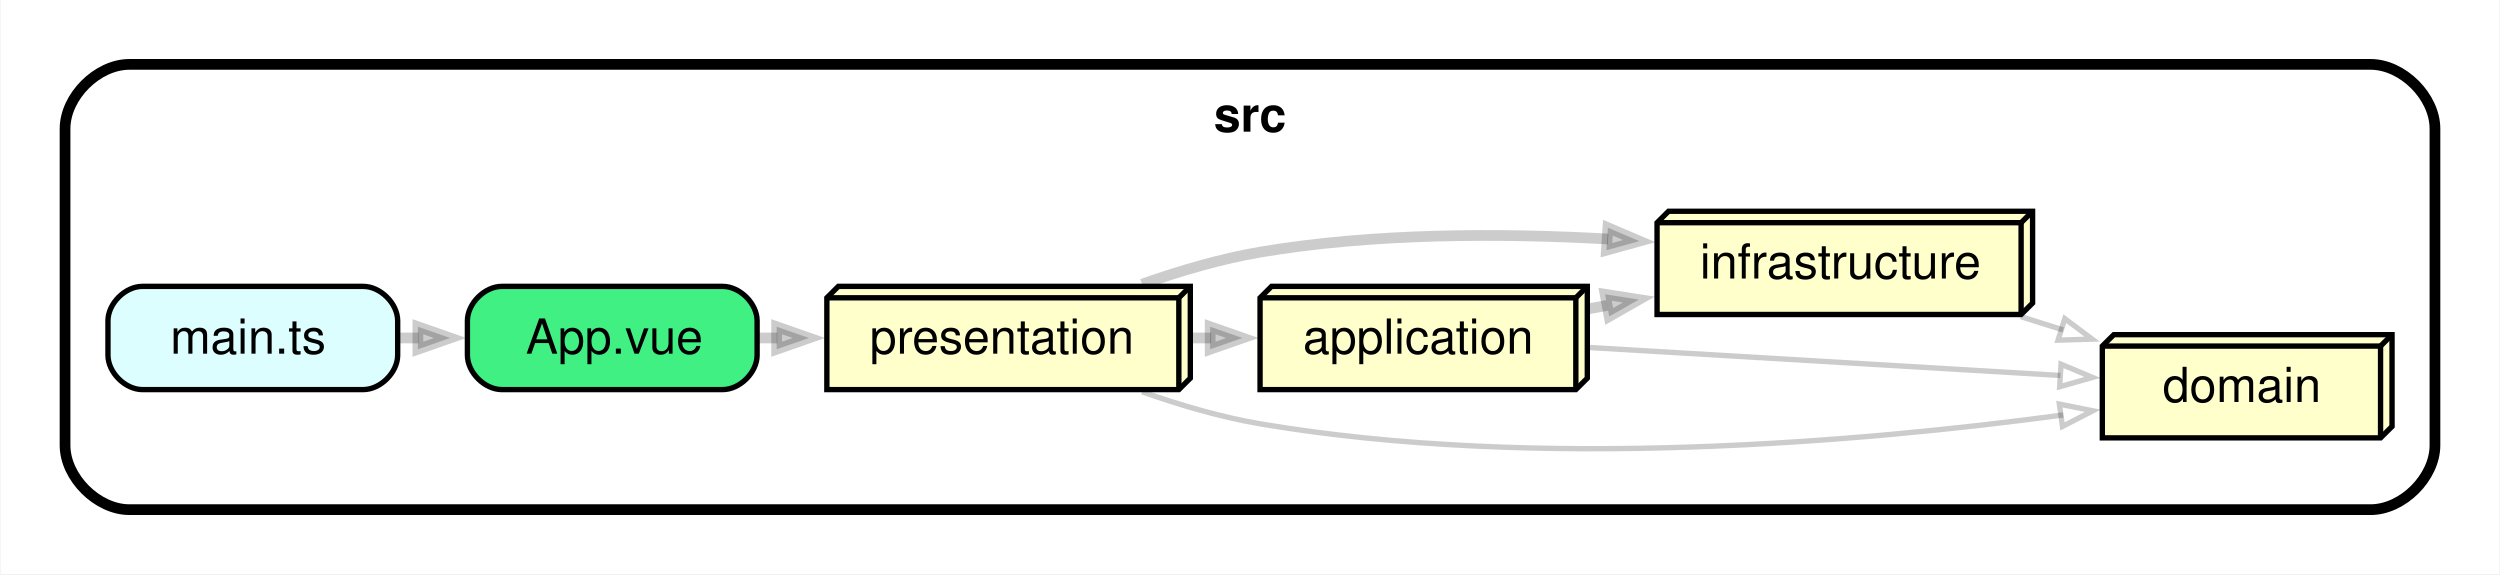
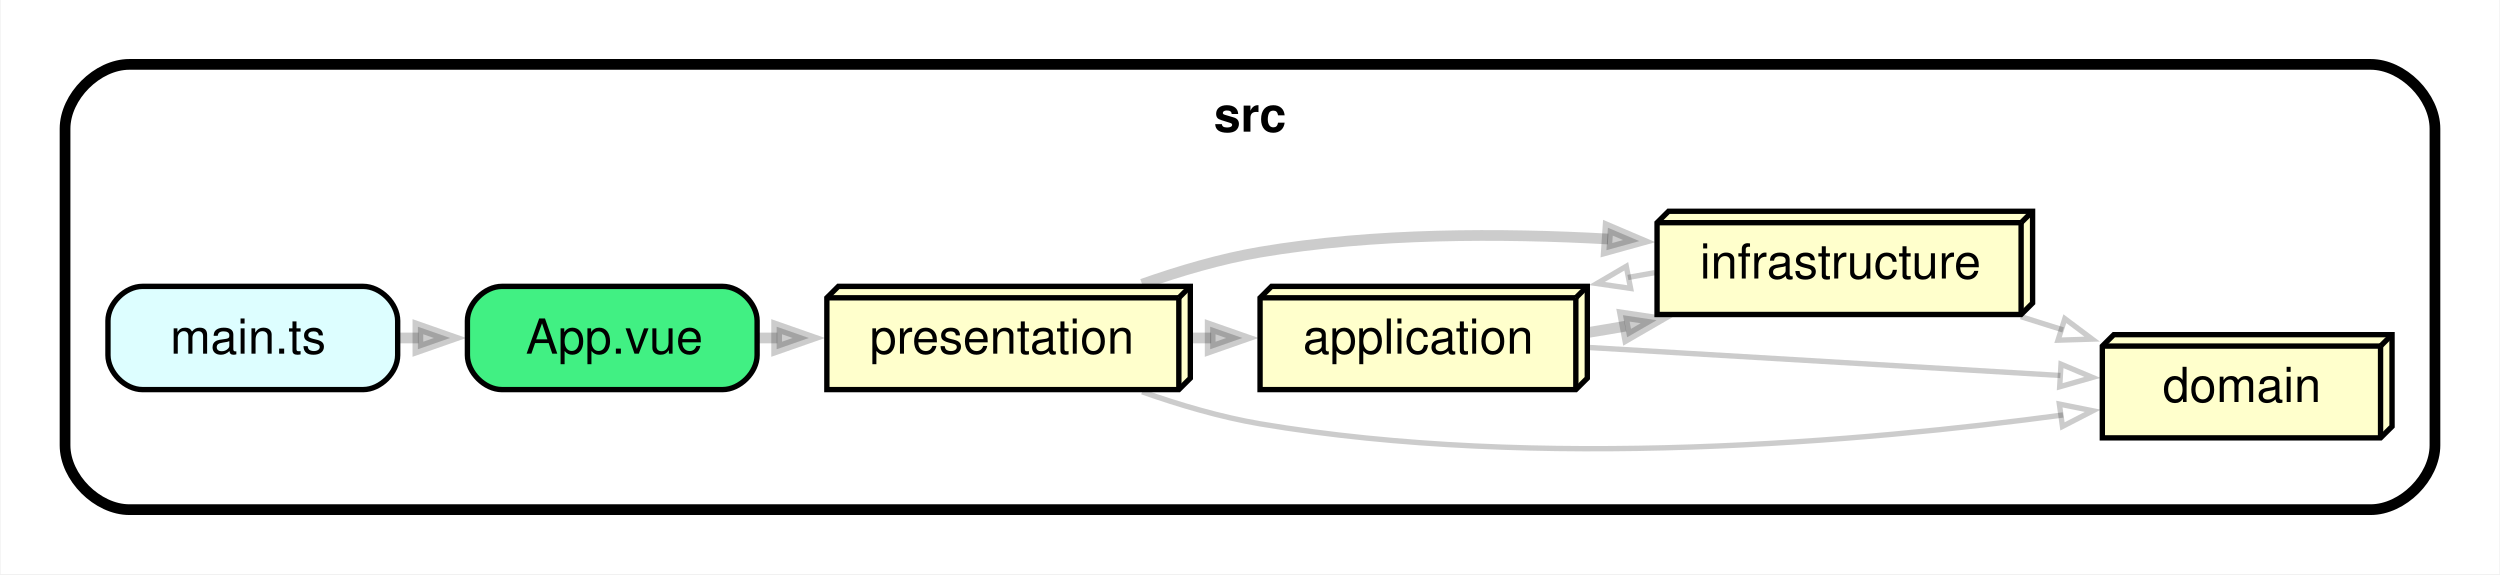
<svg xmlns="http://www.w3.org/2000/svg" xmlns:xlink="http://www.w3.org/1999/xlink" width="466pt" height="107pt" viewBox="0.00 0.00 465.75 107.00">
  <g id="graph0" class="graph" transform="scale(1 1) rotate(0) translate(4 103)">
    <polygon fill="white" stroke="none" points="-4,4 -4,-103 461.75,-103 461.75,4 -4,4" />
    <g id="clust1" class="cluster">
      <path fill="#ffffff" stroke="black" stroke-width="2" d="M20,-8C20,-8 437.75,-8 437.75,-8 443.75,-8 449.75,-14 449.75,-20 449.75,-20 449.75,-79 449.75,-79 449.75,-85 443.75,-91 437.75,-91 437.75,-91 20,-91 20,-91 14,-91 8,-85 8,-79 8,-79 8,-20 8,-20 8,-14 14,-8 20,-8" />
      <text text-anchor="middle" x="228.88" y="-78.45" font-family="Helvetica,sans-Serif" font-weight="bold" font-size="9.00">src</text>
    </g>
    <g id="node1" class="node">
      <g id="a_node1">
        <a xlink:href="src/App.vue" xlink:title="App.vue">
          <path fill="#41f083" stroke="black" d="M130.58,-49.62C130.58,-49.62 89.42,-49.62 89.42,-49.62 86.21,-49.62 83,-46.42 83,-43.21 83,-43.21 83,-36.79 83,-36.79 83,-33.58 86.21,-30.38 89.42,-30.38 89.42,-30.38 130.58,-30.38 130.58,-30.38 133.79,-30.38 137,-33.58 137,-36.79 137,-36.79 137,-43.21 137,-43.21 137,-46.42 133.79,-49.62 130.58,-49.62" />
          <text text-anchor="start" x="93.88" y="-37.08" font-family="Helvetica,sans-Serif" font-size="9.00">App.vue</text>
        </a>
      </g>
    </g>
    <g id="node2" class="node">
      <g id="a_node2">
        <a xlink:href="src/presentation" xlink:title="presentation">
          <polygon fill="#ffffcc" stroke="black" points="217.75,-49.62 152.14,-49.62 150,-47.49 150,-30.38 215.61,-30.38 217.75,-32.51 217.75,-49.62" />
          <polyline fill="none" stroke="black" points="215.61,-47.49 150,-47.49" />
          <polyline fill="none" stroke="black" points="215.61,-47.49 215.61,-30.38" />
          <polyline fill="none" stroke="black" points="215.61,-47.49 217.75,-49.62" />
          <text text-anchor="start" x="158" y="-37.08" font-family="Helvetica,sans-Serif" font-size="9.00">presentation</text>
        </a>
      </g>
    </g>
    <g id="edge1" class="edge">
      <path fill="none" stroke="#000000" stroke-width="2" stroke-opacity="0.2" d="M137.36,-40C138.48,-40 139.62,-40 140.77,-40" />
      <polygon fill="#000000" fill-opacity="0.2" stroke="#000000" stroke-width="2" stroke-opacity="0.2" points="140.64,-42.1 146.64,-40 140.64,-37.9 140.64,-42.1" />
    </g>
    <g id="node3" class="node">
      <g id="a_node3">
        <a xlink:href="src/application" xlink:title="application">
          <polygon fill="#ffffcc" stroke="black" points="291.75,-49.62 232.89,-49.62 230.75,-47.49 230.75,-30.38 289.61,-30.38 291.75,-32.51 291.75,-49.62" />
          <polyline fill="none" stroke="black" points="289.61,-47.49 230.75,-47.49" />
          <polyline fill="none" stroke="black" points="289.61,-47.49 289.61,-30.38" />
          <polyline fill="none" stroke="black" points="289.61,-47.49 291.75,-49.62" />
          <text text-anchor="start" x="238.75" y="-37.08" font-family="Helvetica,sans-Serif" font-size="9.00">application</text>
        </a>
      </g>
    </g>
-     <g id="edge6" class="edge">
+     <g id="edge7" class="edge">
      <path fill="none" stroke="#000000" stroke-width="2" stroke-opacity="0.2" d="M218.15,-40C219.31,-40 220.47,-40 221.63,-40" />
      <polygon fill="#000000" fill-opacity="0.2" stroke="#000000" stroke-width="2" stroke-opacity="0.2" points="221.45,-42.1 227.45,-40 221.45,-37.9 221.45,-42.1" />
    </g>
    <g id="node4" class="node">
      <g id="a_node4">
        <a xlink:href="src/domain" xlink:title="domain">
          <polygon fill="#ffffcc" stroke="black" points="441.75,-40.62 389.89,-40.62 387.75,-38.49 387.75,-21.38 439.61,-21.38 441.75,-23.51 441.75,-40.62" />
          <polyline fill="none" stroke="black" points="439.61,-38.49 387.75,-38.49" />
          <polyline fill="none" stroke="black" points="439.61,-38.49 439.61,-21.38" />
          <polyline fill="none" stroke="black" points="439.61,-38.49 441.75,-40.62" />
          <text text-anchor="start" x="399" y="-28.07" font-family="Helvetica,sans-Serif" font-size="9.00">domain</text>
        </a>
      </g>
    </g>
-     <g id="edge8" class="edge">
+     <g id="edge9" class="edge">
      <path fill="none" stroke="#000000" stroke-opacity="0.2" d="M208.76,-29.97C215.72,-27.52 223.43,-25.24 230.75,-24 282.47,-15.24 343.54,-20.68 380.43,-25.65" />
      <polygon fill="none" stroke="#000000" stroke-opacity="0.2" points="379.74,-27.68 385.97,-26.43 380.32,-23.52 379.74,-27.68" />
    </g>
    <g id="node5" class="node">
      <g id="a_node5">
        <a xlink:href="src/infrastructure" xlink:title="infrastructure">
          <polygon fill="#ffffcc" stroke="black" points="374.75,-63.62 306.89,-63.62 304.75,-61.49 304.75,-44.38 372.61,-44.38 374.75,-46.51 374.75,-63.62" />
          <polyline fill="none" stroke="black" points="372.61,-61.49 304.75,-61.49" />
          <polyline fill="none" stroke="black" points="372.61,-61.49 372.61,-44.38" />
          <polyline fill="none" stroke="black" points="372.61,-61.49 374.75,-63.62" />
          <text text-anchor="start" x="312.75" y="-51.08" font-family="Helvetica,sans-Serif" font-size="9.00">infrastructure</text>
        </a>
      </g>
    </g>
-     <g id="edge7" class="edge">
+     <g id="edge8" class="edge">
      <path fill="none" stroke="#000000" stroke-width="2" stroke-opacity="0.2" d="M208.76,-50.03C215.72,-52.48 223.43,-54.76 230.75,-56 251.92,-59.59 275.75,-59.56 295.63,-58.45" />
      <polygon fill="#000000" fill-opacity="0.2" stroke="#000000" stroke-width="2" stroke-opacity="0.2" points="295.59,-60.55 301.44,-58.06 295.31,-56.36 295.59,-60.55" />
    </g>
    <g id="edge2" class="edge">
      <path fill="none" stroke="#000000" stroke-opacity="0.2" d="M292.18,-38.22C317.45,-36.72 353.63,-34.57 379.94,-33.01" />
      <polygon fill="none" stroke="#000000" stroke-opacity="0.2" points="380.05,-35.11 385.91,-32.65 379.8,-30.91 380.05,-35.11" />
    </g>
    <g id="edge3" class="edge">
-       <path fill="none" stroke="#000000" stroke-width="2" stroke-opacity="0.2" d="M292.05,-45.45C293.18,-45.66 294.32,-45.87 295.47,-46.08" />
-       <polygon fill="#000000" fill-opacity="0.2" stroke="#000000" stroke-width="2" stroke-opacity="0.2" points="295.07,-48.14 301.35,-47.16 295.83,-44.01 295.07,-48.14" />
+       <path fill="none" stroke="#000000" stroke-width="2" stroke-opacity="0.2" d="M292.05,-41.05C294.29,-41.41 296.57,-41.79 298.85,-42.2" />
+       <polygon fill="#000000" fill-opacity="0.2" stroke="#000000" stroke-width="2" stroke-opacity="0.2" points="298.39,-44.25 304.67,-43.31 299.17,-40.13 298.39,-44.25" />
+     </g>
+     <g id="edge5" class="edge">
+       <path fill="none" stroke="#000000" stroke-opacity="0.2" d="M304.33,-52.18C302.67,-51.89 300.99,-51.59 299.32,-51.28" />
+       <polygon fill="none" stroke="#000000" stroke-opacity="0.2" points="299.82,-49.24 293.53,-50.15 299.01,-53.36 299.82,-49.24" />
    </g>
    <g id="edge4" class="edge">
      <path fill="none" stroke="#000000" stroke-opacity="0.2" d="M372.56,-43.98C375.17,-43.16 377.81,-42.32 380.44,-41.5" />
      <polygon fill="none" stroke="#000000" stroke-opacity="0.2" points="380.76,-43.6 385.85,-39.79 379.49,-39.59 380.76,-43.6" />
    </g>
    <g id="node6" class="node">
      <g id="a_node6">
        <a xlink:href="src/main.ts" xlink:title="main.ts">
          <path fill="#ddfeff" stroke="black" d="M63.58,-49.62C63.58,-49.62 22.42,-49.62 22.42,-49.62 19.21,-49.62 16,-46.42 16,-43.21 16,-43.21 16,-36.79 16,-36.79 16,-33.58 19.21,-30.38 22.42,-30.38 22.42,-30.38 63.58,-30.38 63.58,-30.38 66.79,-30.38 70,-33.58 70,-36.79 70,-36.79 70,-43.21 70,-43.21 70,-46.42 66.79,-49.62 63.58,-49.62" />
          <text text-anchor="start" x="27.62" y="-37.08" font-family="Helvetica,sans-Serif" font-size="9.00">main.ts</text>
        </a>
      </g>
    </g>
-     <g id="edge5" class="edge">
+     <g id="edge6" class="edge">
      <path fill="none" stroke="#000000" stroke-width="2" stroke-opacity="0.2" d="M70.44,-40C71.58,-40 72.74,-40 73.9,-40" />
      <polygon fill="#000000" fill-opacity="0.2" stroke="#000000" stroke-width="2" stroke-opacity="0.2" points="73.77,-42.1 79.77,-40 73.77,-37.9 73.77,-42.1" />
    </g>
  </g>
</svg>
